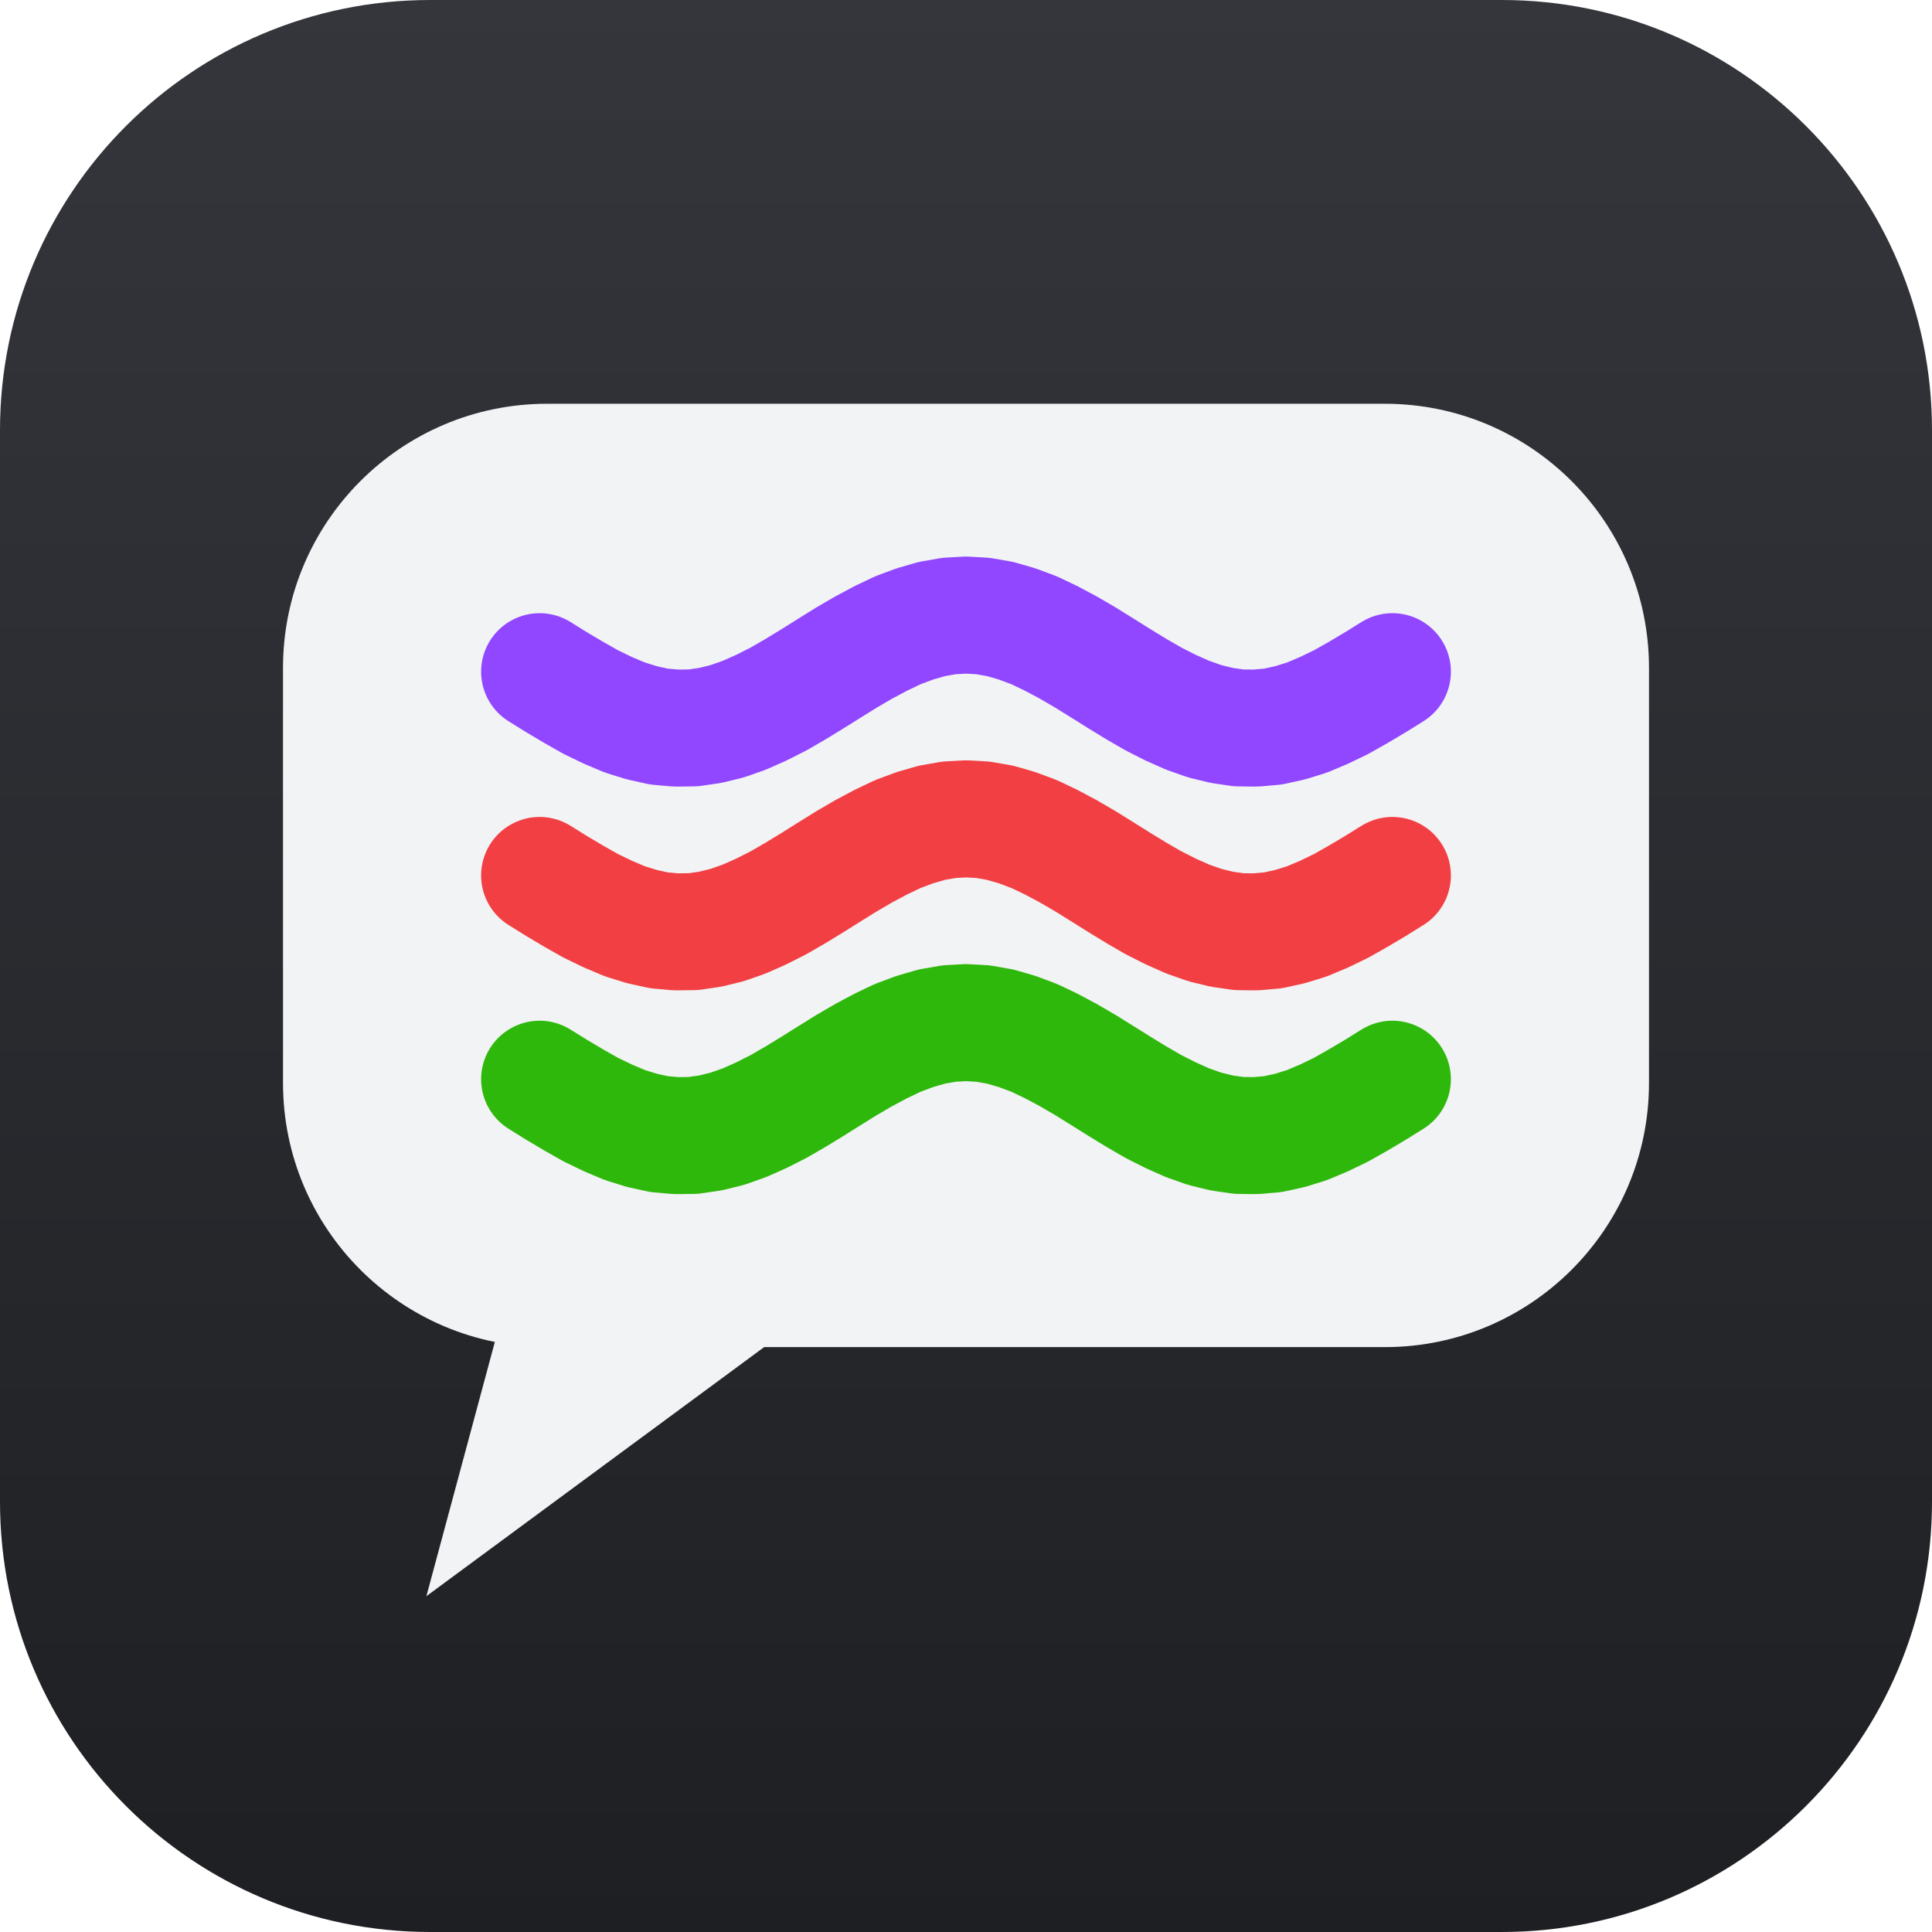
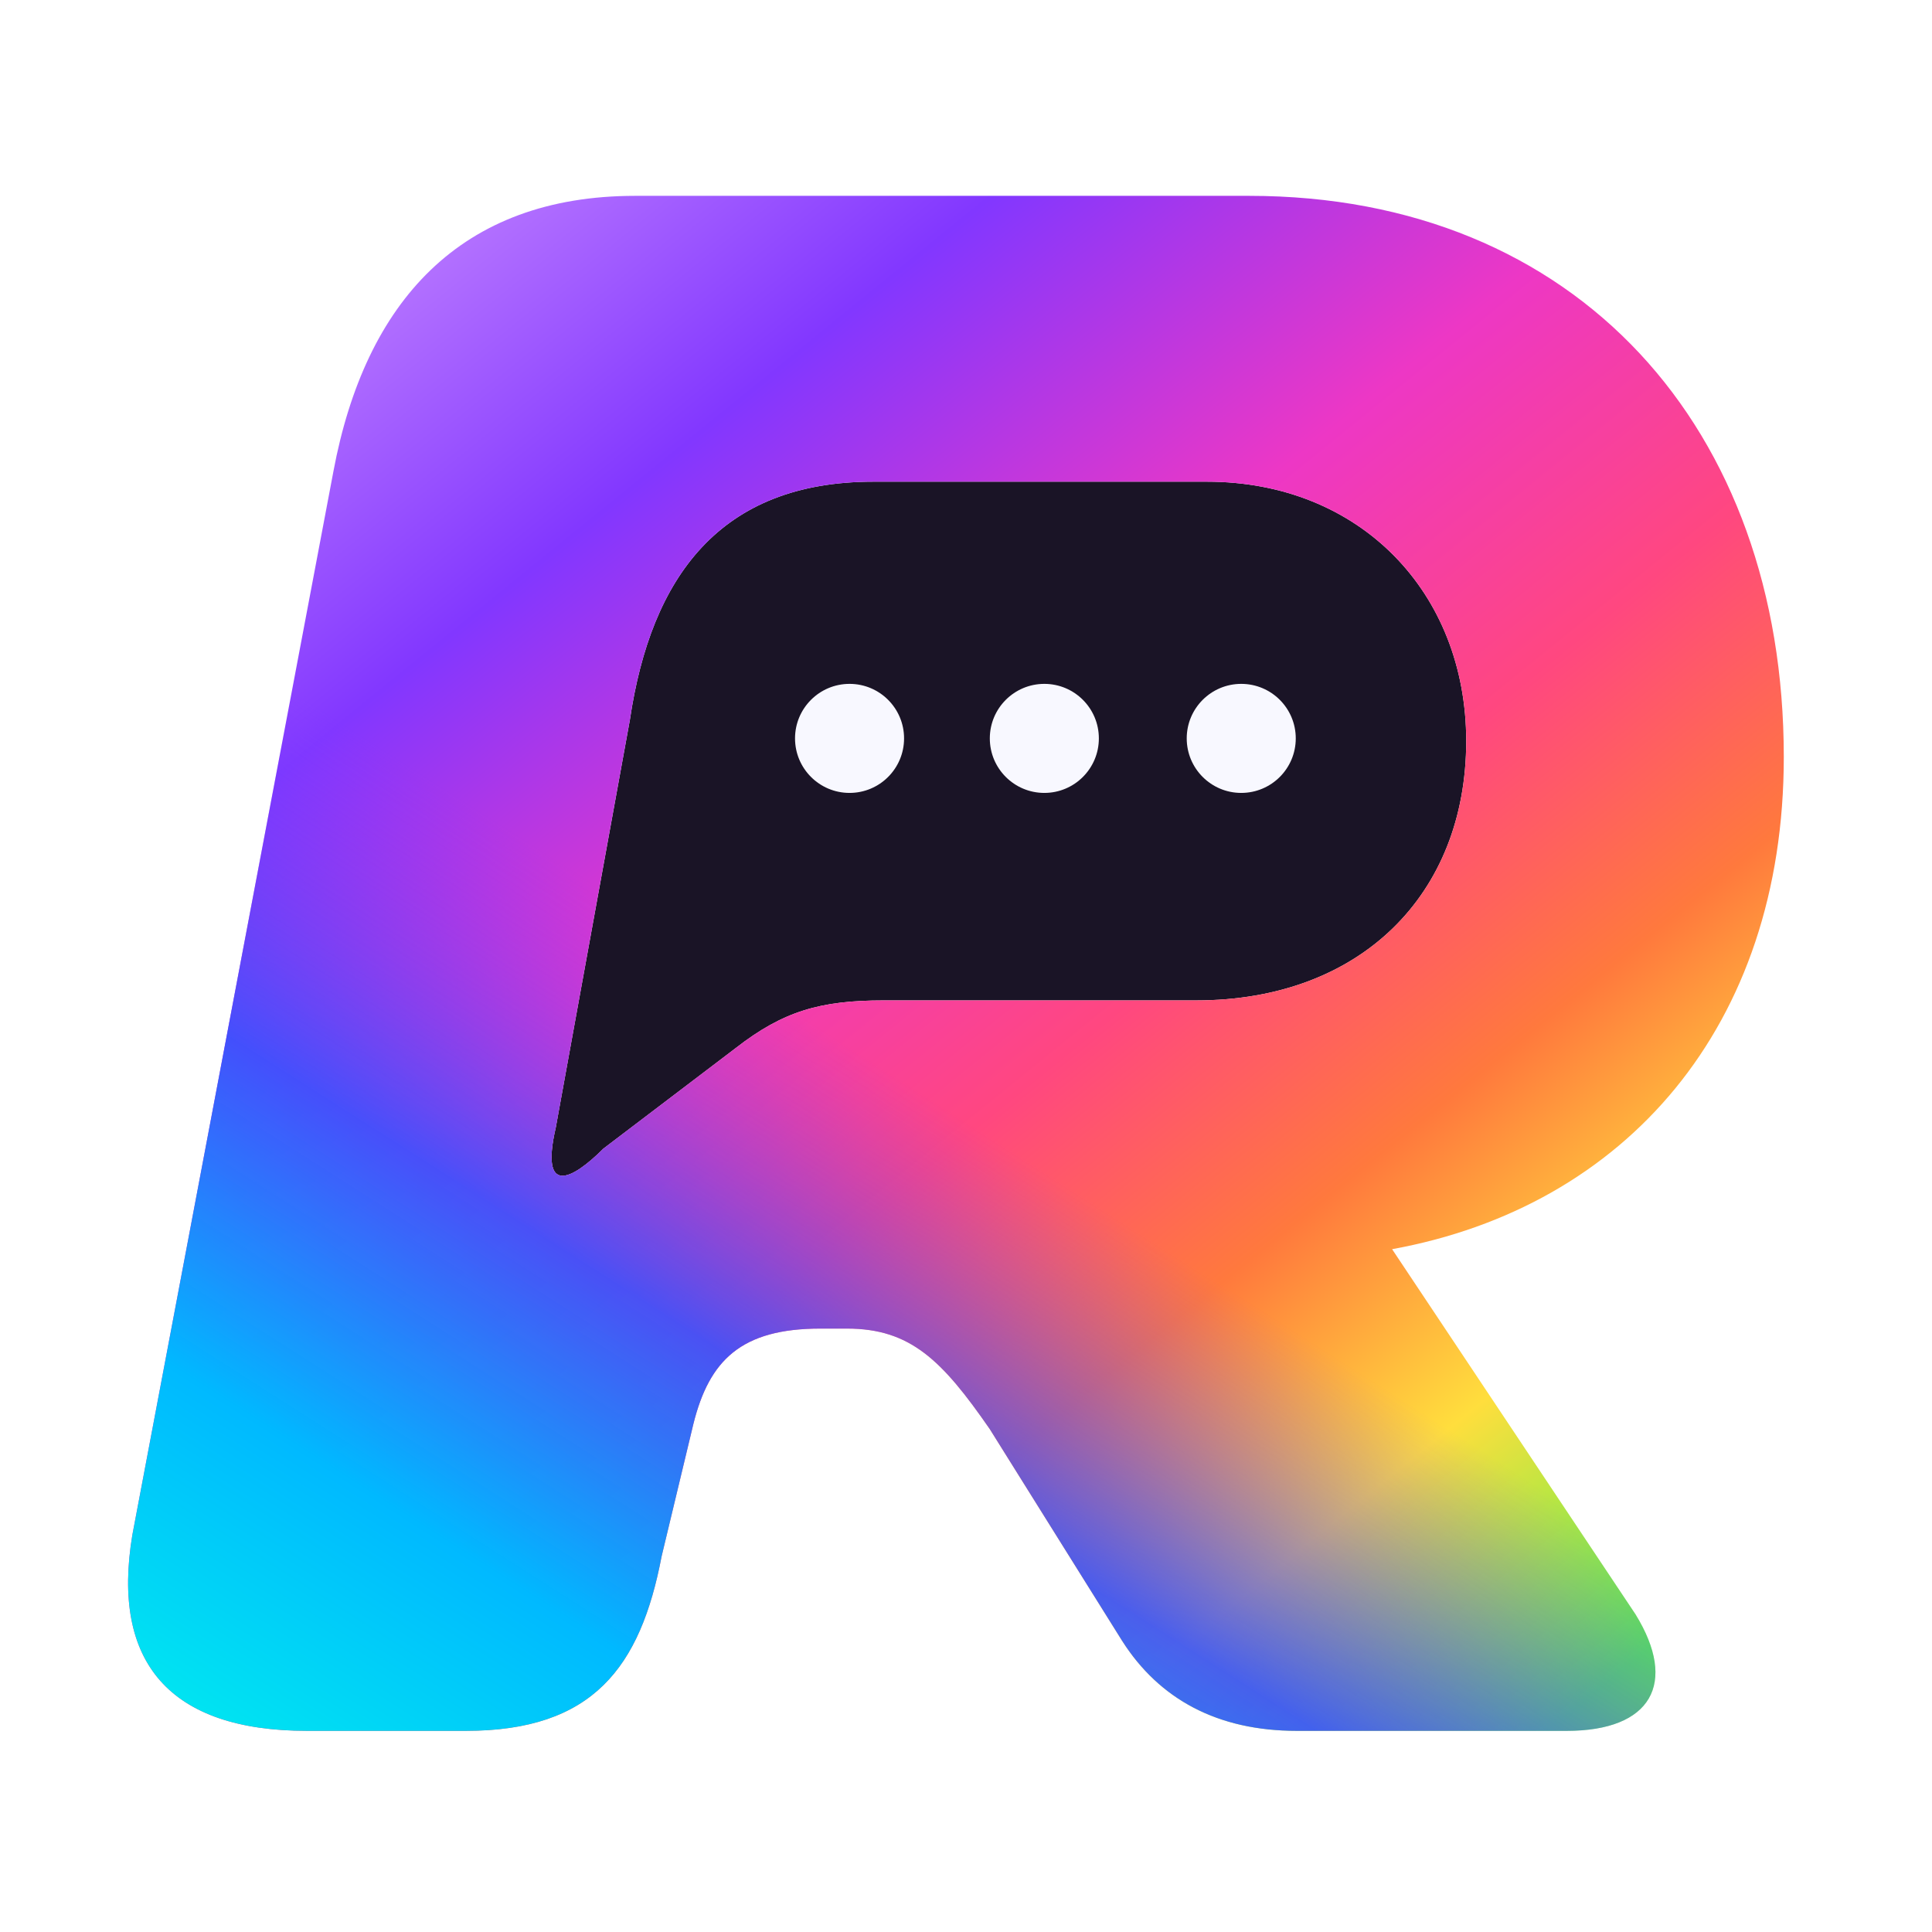
- <svg xmlns="http://www.w3.org/2000/svg" viewBox="0 0 1024 1024">
+ <svg xmlns="http://www.w3.org/2000/svg" viewBox="35 75 365 365" role="img" aria-label="Rill">
  <defs>
-     <linearGradient id="bg" x1="0" y1="0" x2="0" y2="1">
-       <stop offset="0" stop-color="#34363c" />
-       <stop offset="1" stop-color="#1e1f22" />
+     <linearGradient id="rainbow" x1="0.10" y1="0" x2="0.92" y2="0.95">
+       <stop offset="0" stop-color="#c88aff" />
+       <stop offset="0.22" stop-color="#8237ff" />
+       <stop offset="0.42" stop-color="#ed37c5" />
+       <stop offset="0.58" stop-color="#ff4780" />
+       <stop offset="0.72" stop-color="#ff793d" />
+       <stop offset="0.85" stop-color="#ffde3d" />
+       <stop offset="1" stop-color="#52f34a" />
    </linearGradient>
+     <linearGradient id="cool" x1="0%" y1="100%" x2="53%" y2="22%">
+       <stop offset="0" stop-color="#00ebef" stop-opacity="1" />
+       <stop offset="0.22" stop-color="#00b9ff" stop-opacity="1" />
+       <stop offset="0.43" stop-color="#3752ff" stop-opacity="0.9" />
+       <stop offset="0.65" stop-color="#7839ff" stop-opacity="0" />
+     </linearGradient>
+     <path id="mark" fill-rule="evenodd" d="       M 155,112 C 122,112 104,132 98,164 L 60,365 C 56,389 67,402 93,402 L 123,402       C 147,402 156,390 160,369 L 166,344 C 169,332 175,326 190,326 L 195,326       C 207,326 213,332 222,345 L 247,385 C 254,396 265,402 280,402 L 331,402       C 347,402 352,393 344,380 L 298,311 C 342,303 372,269 372,218       C 372,156 333,112 271,112 Z       M 200,166 C 171,166 158,184 154,211 L 140,288 C 137,301 143,298 149,292       L 174,273 C 183,266 190,264 202,264 L 261,264 C 292,264 312,244 312,215       C 312,187 292,166 263,166 Z" />
+     <path id="bubble" d="       M 200,166 C 171,166 158,184 154,211 L 140,288 C 137,301 143,298 149,292       L 174,273 C 183,266 190,264 202,264 L 261,264 C 292,264 312,244 312,215       C 312,187 292,166 263,166 Z" />
  </defs>
-   <rect width="1024" height="1024" rx="228" fill="url(#bg)" />
-   <rect x="150" y="214" width="724" height="500" rx="140" fill="#f2f3f5" />
-   <polygon points="268,690 226,846 424,700" fill="#f2f3f5" />
-   <path d="M286.0,356.0 L295.0,361.6 L304.1,367.0 L313.1,372.1 L322.2,376.5 L331.2,380.3 L340.2,383.1 L349.3,385.1 L358.3,385.9 L367.4,385.8 L376.4,384.5 L385.4,382.3 L394.5,379.1 L403.5,375.1 L412.6,370.5 L421.6,365.3 L430.6,359.8 L439.7,354.1 L448.7,348.5 L457.8,343.2 L466.8,338.4 L475.8,334.1 L484.9,330.7 L493.9,328.1 L503.0,326.5 L512.0,326.0 L521.0,326.5 L530.1,328.1 L539.1,330.7 L548.2,334.1 L557.2,338.4 L566.2,343.2 L575.3,348.5 L584.3,354.1 L593.4,359.8 L602.4,365.3 L611.4,370.5 L620.5,375.1 L629.5,379.1 L638.6,382.3 L647.6,384.5 L656.6,385.8 L665.7,385.9 L674.7,385.1 L683.8,383.1 L692.8,380.3 L701.8,376.5 L710.9,372.1 L719.9,367.0 L729.0,361.6 L738.0,356.0 L738.0,356.0" fill="none" stroke="#9146ff" stroke-width="62" stroke-linecap="round" stroke-linejoin="round" />
-   <path d="M286.0,464.0 L295.0,469.6 L304.1,475.0 L313.1,480.1 L322.2,484.5 L331.2,488.3 L340.2,491.1 L349.3,493.1 L358.3,493.9 L367.4,493.8 L376.4,492.5 L385.4,490.3 L394.5,487.1 L403.5,483.1 L412.6,478.5 L421.6,473.3 L430.6,467.8 L439.7,462.1 L448.7,456.5 L457.8,451.2 L466.8,446.4 L475.8,442.1 L484.9,438.7 L493.9,436.1 L503.0,434.5 L512.0,434.0 L521.0,434.5 L530.1,436.1 L539.1,438.7 L548.2,442.1 L557.2,446.4 L566.2,451.2 L575.3,456.5 L584.3,462.1 L593.4,467.8 L602.4,473.3 L611.4,478.5 L620.5,483.1 L629.5,487.1 L638.6,490.3 L647.6,492.5 L656.6,493.8 L665.7,493.9 L674.7,493.1 L683.8,491.1 L692.8,488.3 L701.8,484.5 L710.9,480.1 L719.9,475.0 L729.0,469.6 L738.0,464.0 L738.0,464.0" fill="none" stroke="#f23f43" stroke-width="62" stroke-linecap="round" stroke-linejoin="round" />
-   <path d="M286.0,572.0 L295.0,577.6 L304.1,583.0 L313.1,588.1 L322.2,592.5 L331.2,596.3 L340.2,599.1 L349.3,601.1 L358.3,601.9 L367.4,601.8 L376.4,600.5 L385.4,598.3 L394.5,595.1 L403.5,591.1 L412.6,586.5 L421.6,581.3 L430.6,575.8 L439.7,570.1 L448.7,564.5 L457.8,559.2 L466.8,554.4 L475.8,550.1 L484.9,546.7 L493.9,544.1 L503.0,542.5 L512.0,542.0 L521.0,542.5 L530.1,544.1 L539.1,546.7 L548.2,550.1 L557.2,554.4 L566.2,559.2 L575.3,564.5 L584.3,570.1 L593.4,575.8 L602.4,581.3 L611.4,586.5 L620.5,591.1 L629.5,595.1 L638.6,598.3 L647.6,600.5 L656.6,601.8 L665.7,601.9 L674.7,601.1 L683.8,599.1 L692.8,596.3 L701.8,592.5 L710.9,588.1 L719.9,583.0 L729.0,577.6 L738.0,572.0 L738.0,572.0" fill="none" stroke="#2fb80c" stroke-width="62" stroke-linecap="round" stroke-linejoin="round" />
+   <use href="#bubble" fill="#1a1426" />
+   <use href="#mark" fill="url(#rainbow)" />
+   <use href="#mark" fill="url(#cool)" />
+   <g fill="#f8f8ff">
+     <circle cx="195.5" cy="214.5" r="10.3" />
+     <circle cx="232.3" cy="214.5" r="10.3" />
+     <circle cx="269.5" cy="214.5" r="10.3" />
+   </g>
</svg>
